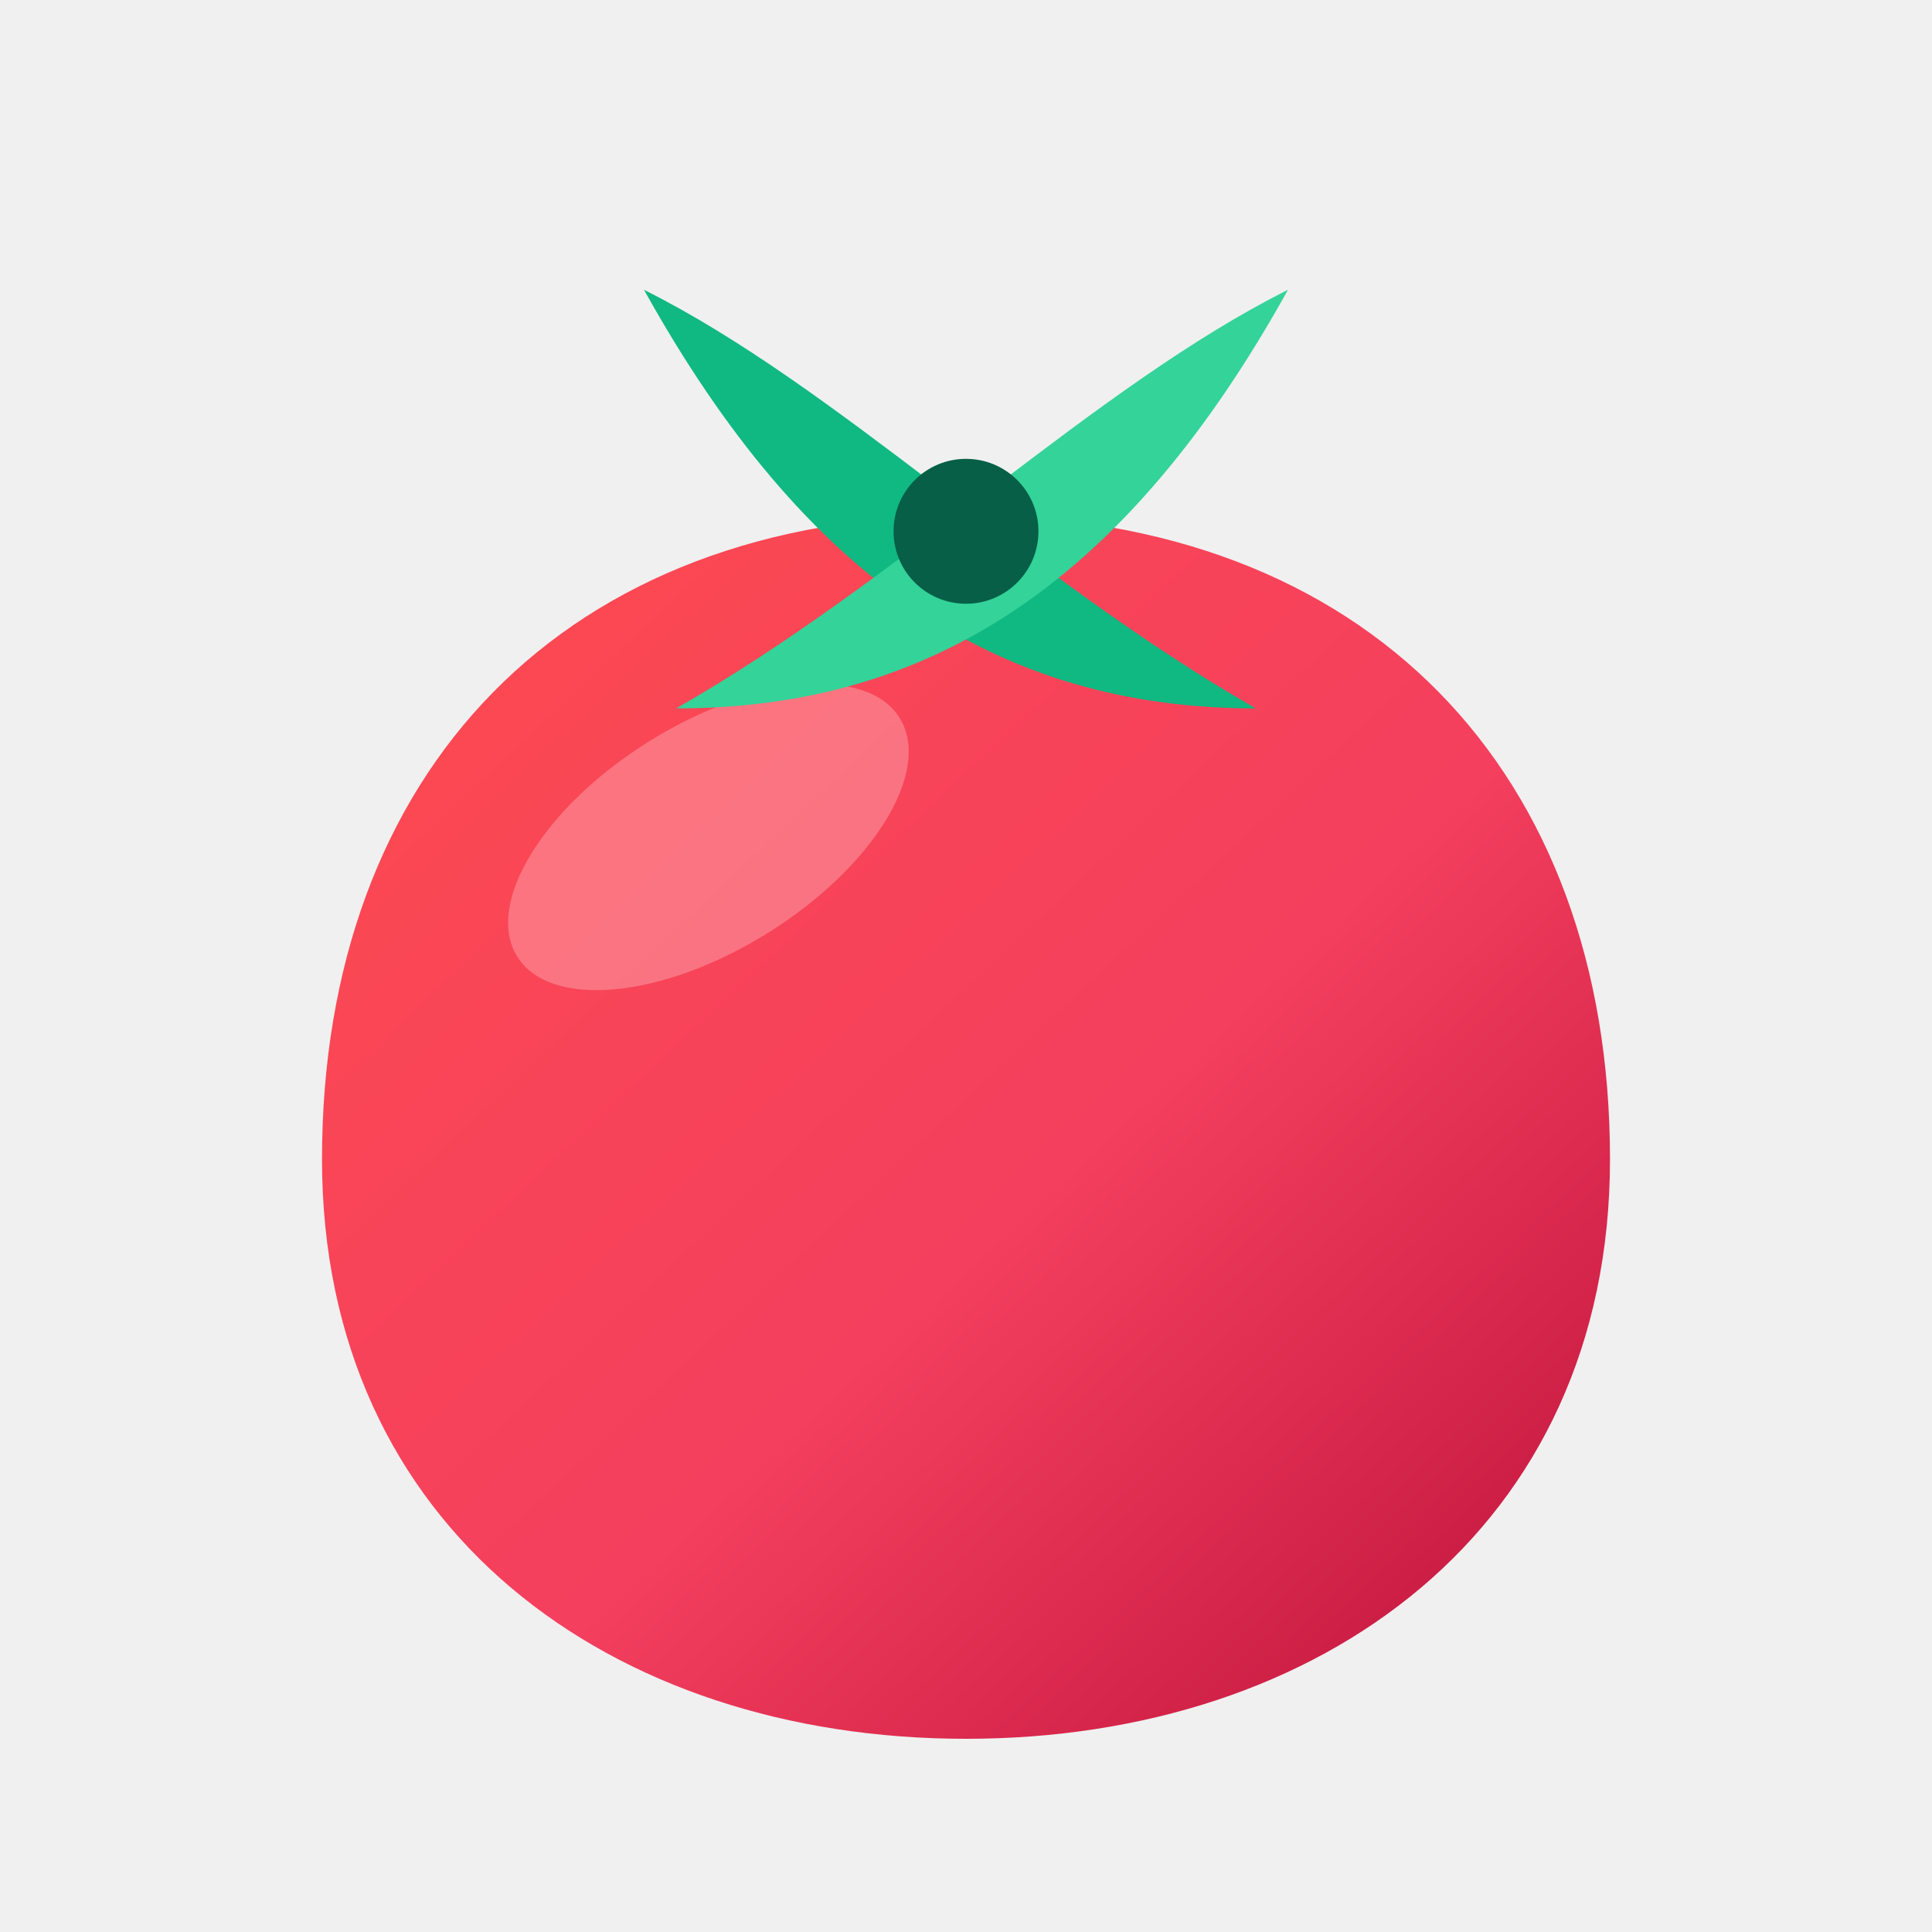
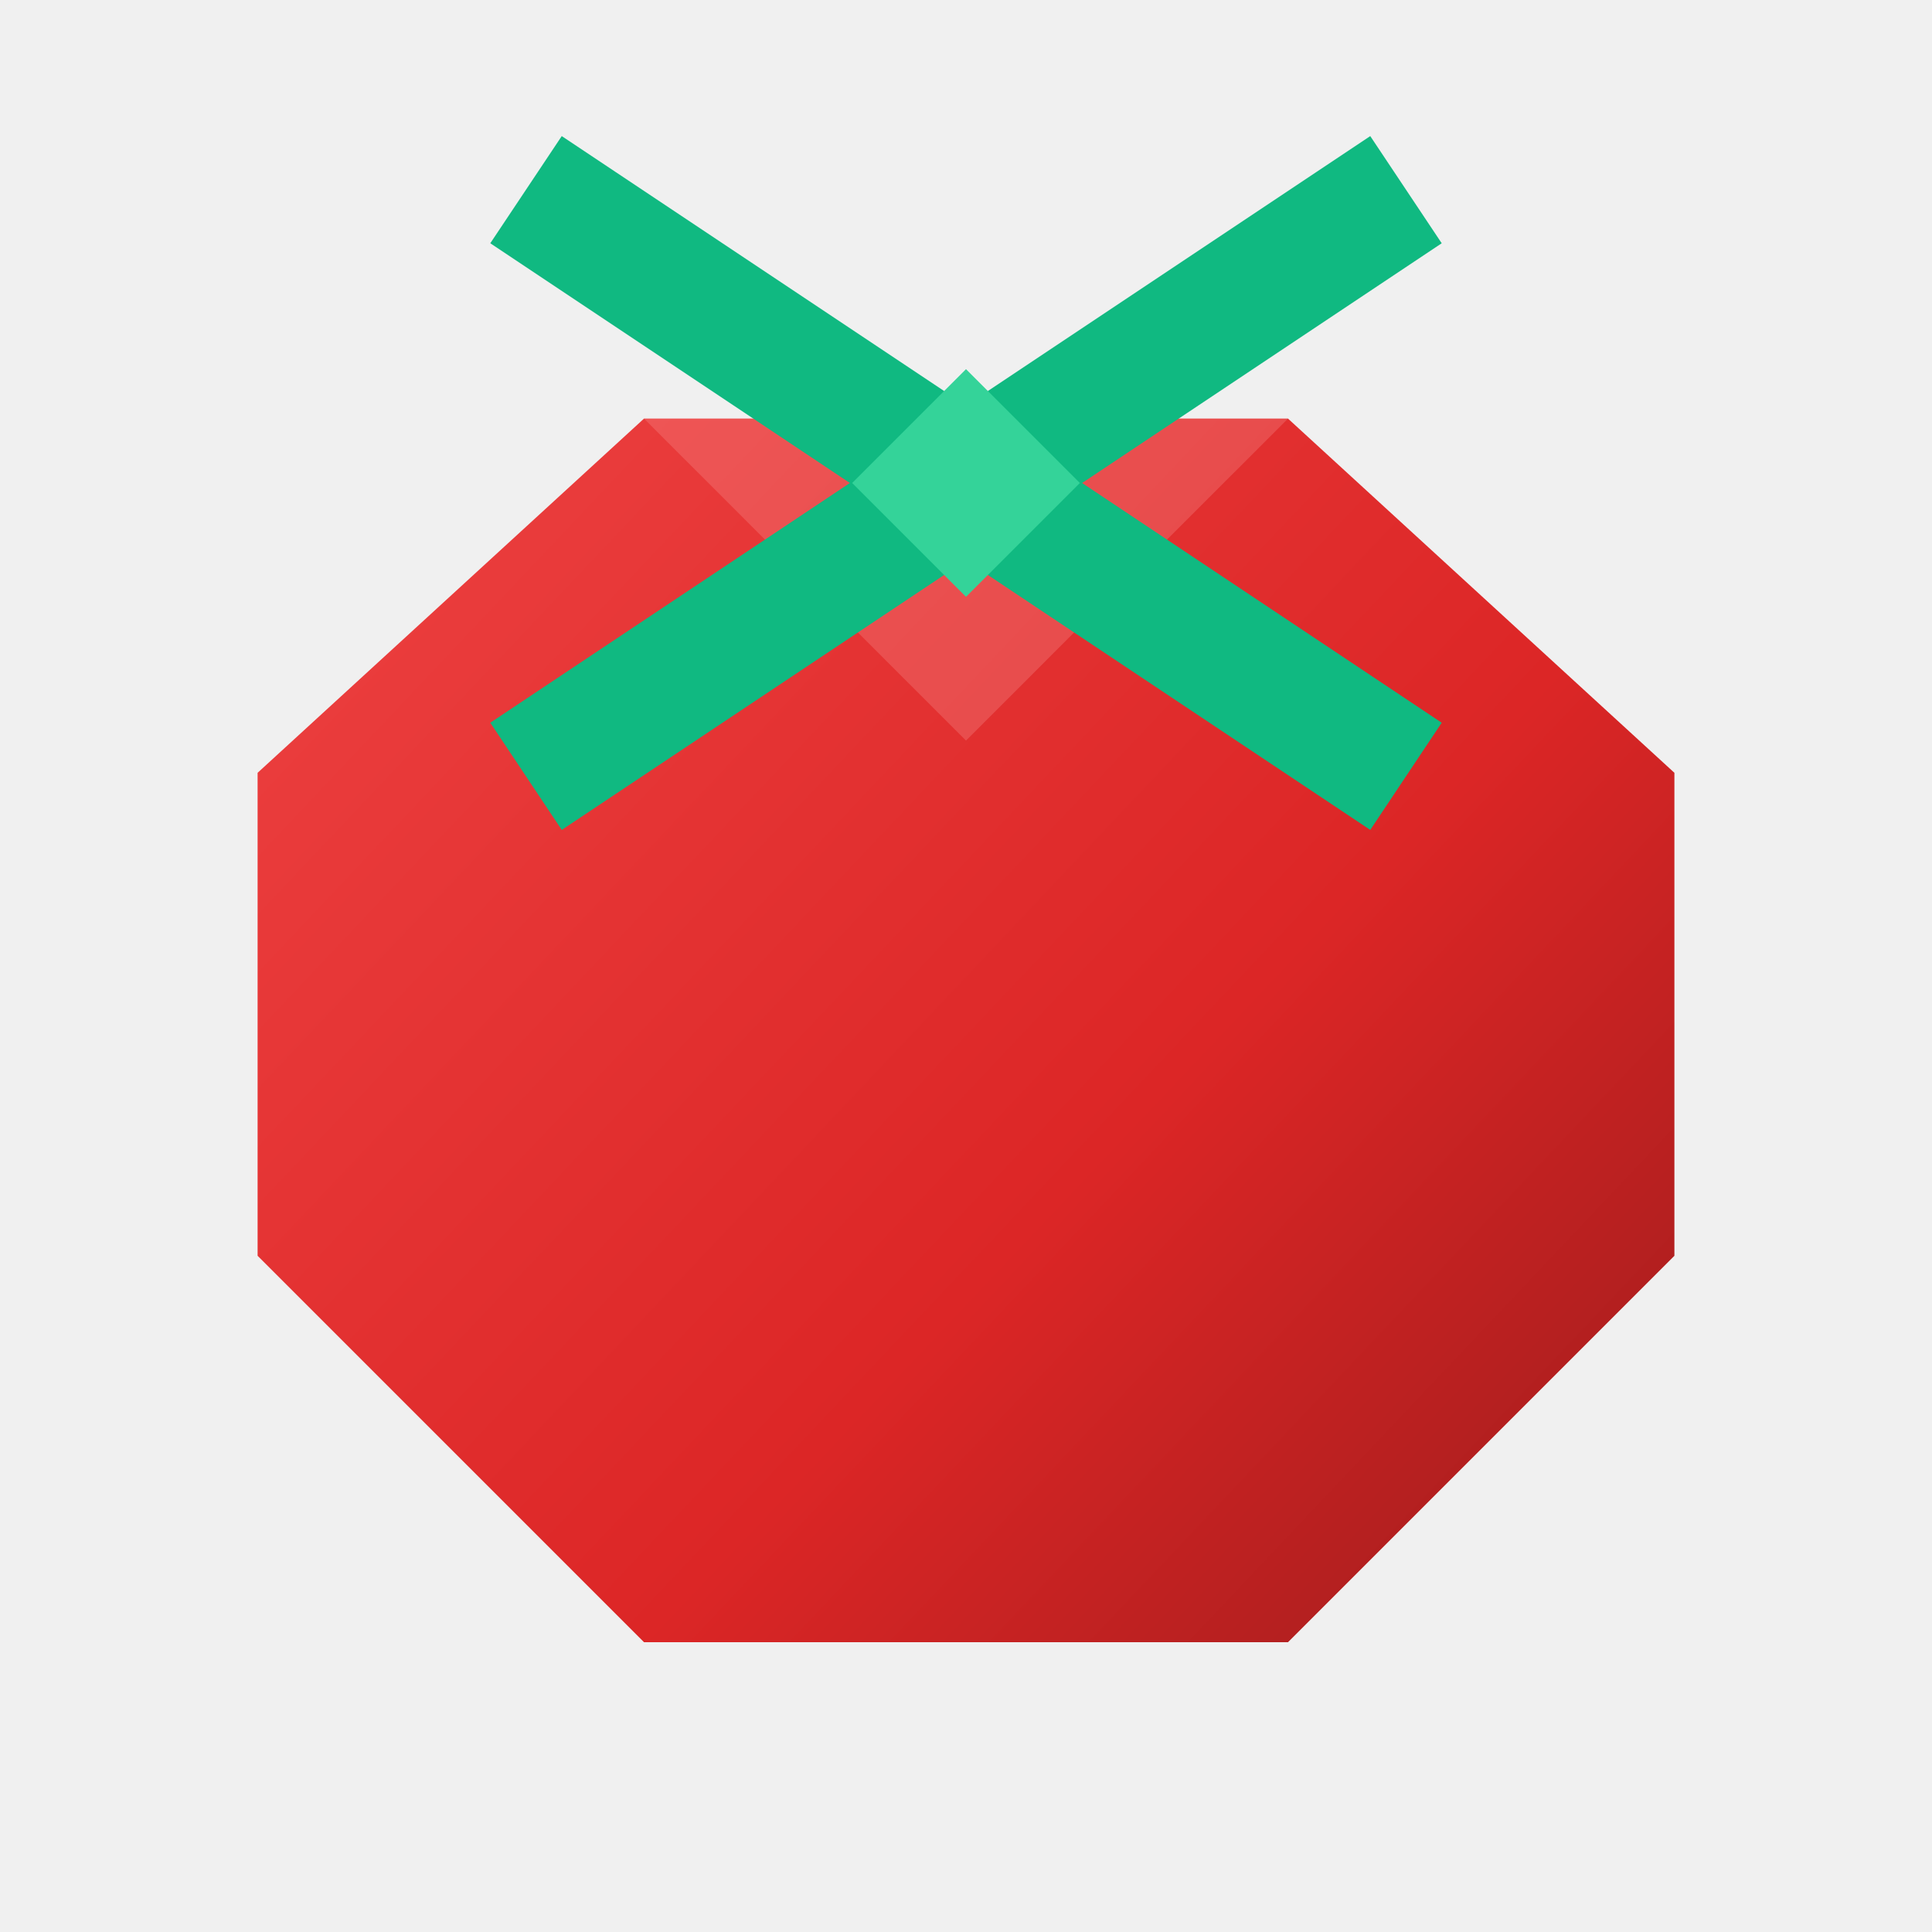
<svg xmlns="http://www.w3.org/2000/svg" viewBox="0 0 120 120" fill="none">
  <defs>
-     <linearGradient id="fav-tomato" x1="20" y1="20" x2="100" y2="105" gradientUnits="userSpaceOnUse">
-       <stop offset="0%" stop-color="#FF4D4D" />
-       <stop offset="60%" stop-color="#F43F5E" />
-       <stop offset="100%" stop-color="#BE123C" />
-     </linearGradient>
-     <linearGradient id="fav-leaf" x1="35" y1="15" x2="85" y2="45" gradientUnits="userSpaceOnUse">
-       <stop offset="0%" stop-color="#10B981" />
-       <stop offset="100%" stop-color="#047857" />
+     <linearGradient id="fav-tomato" x1="15" y1="20" x2="105" y2="105" gradientUnits="userSpaceOnUse">
+       <stop offset="0%" stop-color="#EF4444" />
+       <stop offset="60%" stop-color="#DC2626" />
+       <stop offset="100%" stop-color="#991B1B" />
    </linearGradient>
  </defs>
-   <path d="M60 32C35 32 20 48 20 72C20 95 38 108 60 108C82 108 100 95 100 72C100 48 85 32 60 32Z" fill="url(#fav-tomato)" />
-   <ellipse cx="44" cy="52" rx="14" ry="7" transform="rotate(-32 44 52)" fill="white" fill-opacity="0.25" />
-   <path d="M40 18C52 24 64 36 78 44C62 44 50 36 40 18Z" fill="#10B981" />
-   <path d="M80 18C68 24 56 36 42 44C58 44 70 36 80 18Z" fill="#34D399" />
-   <circle cx="60" cy="33" r="4.5" fill="#065F46" />
+   <path d="M40 26H80L104 48V78L80 102H40L16 78V48L40 26Z" fill="url(#fav-tomato)" />
+   <polygon points="40,26 80,26 60,46" fill="#FCA5A5" fill-opacity="0.25" />
+   <path d="M36 14L84 46M84 14L36 46" stroke="#10B981" stroke-width="8" stroke-linecap="square" />
+   <rect x="55" y="25" width="10" height="10" fill="#34D399" transform="rotate(45 60 30)" />
</svg>
